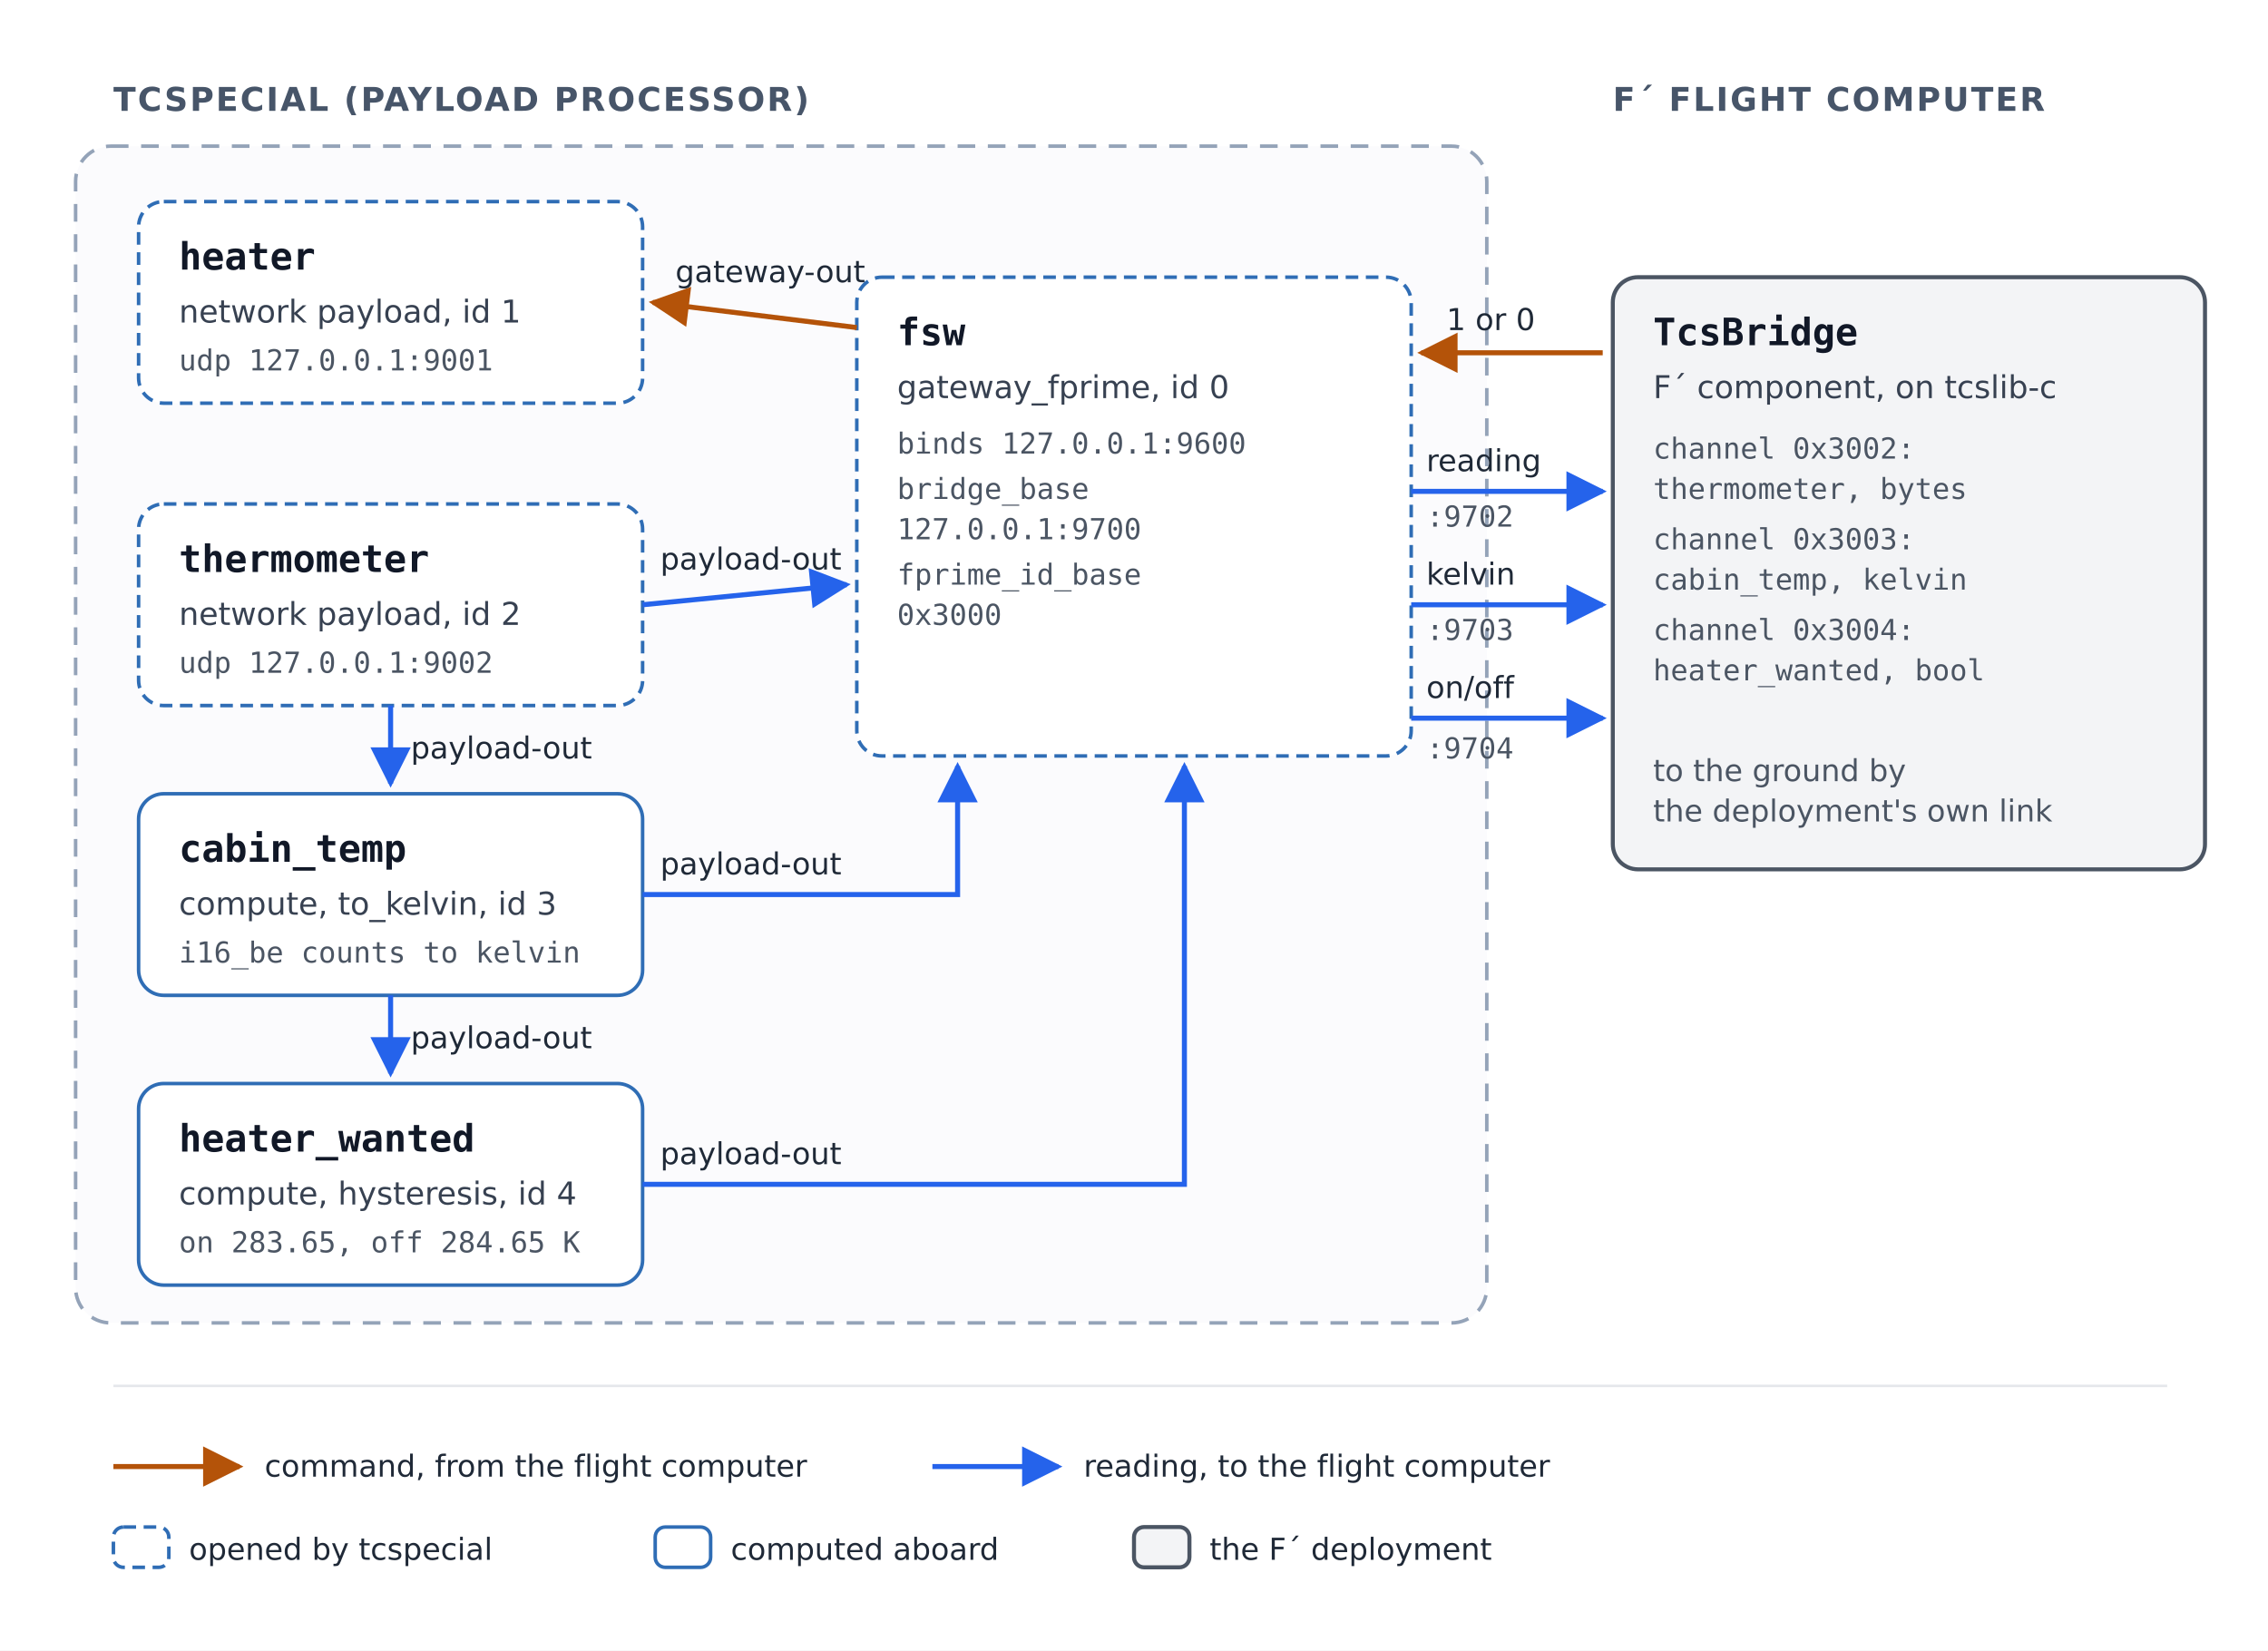
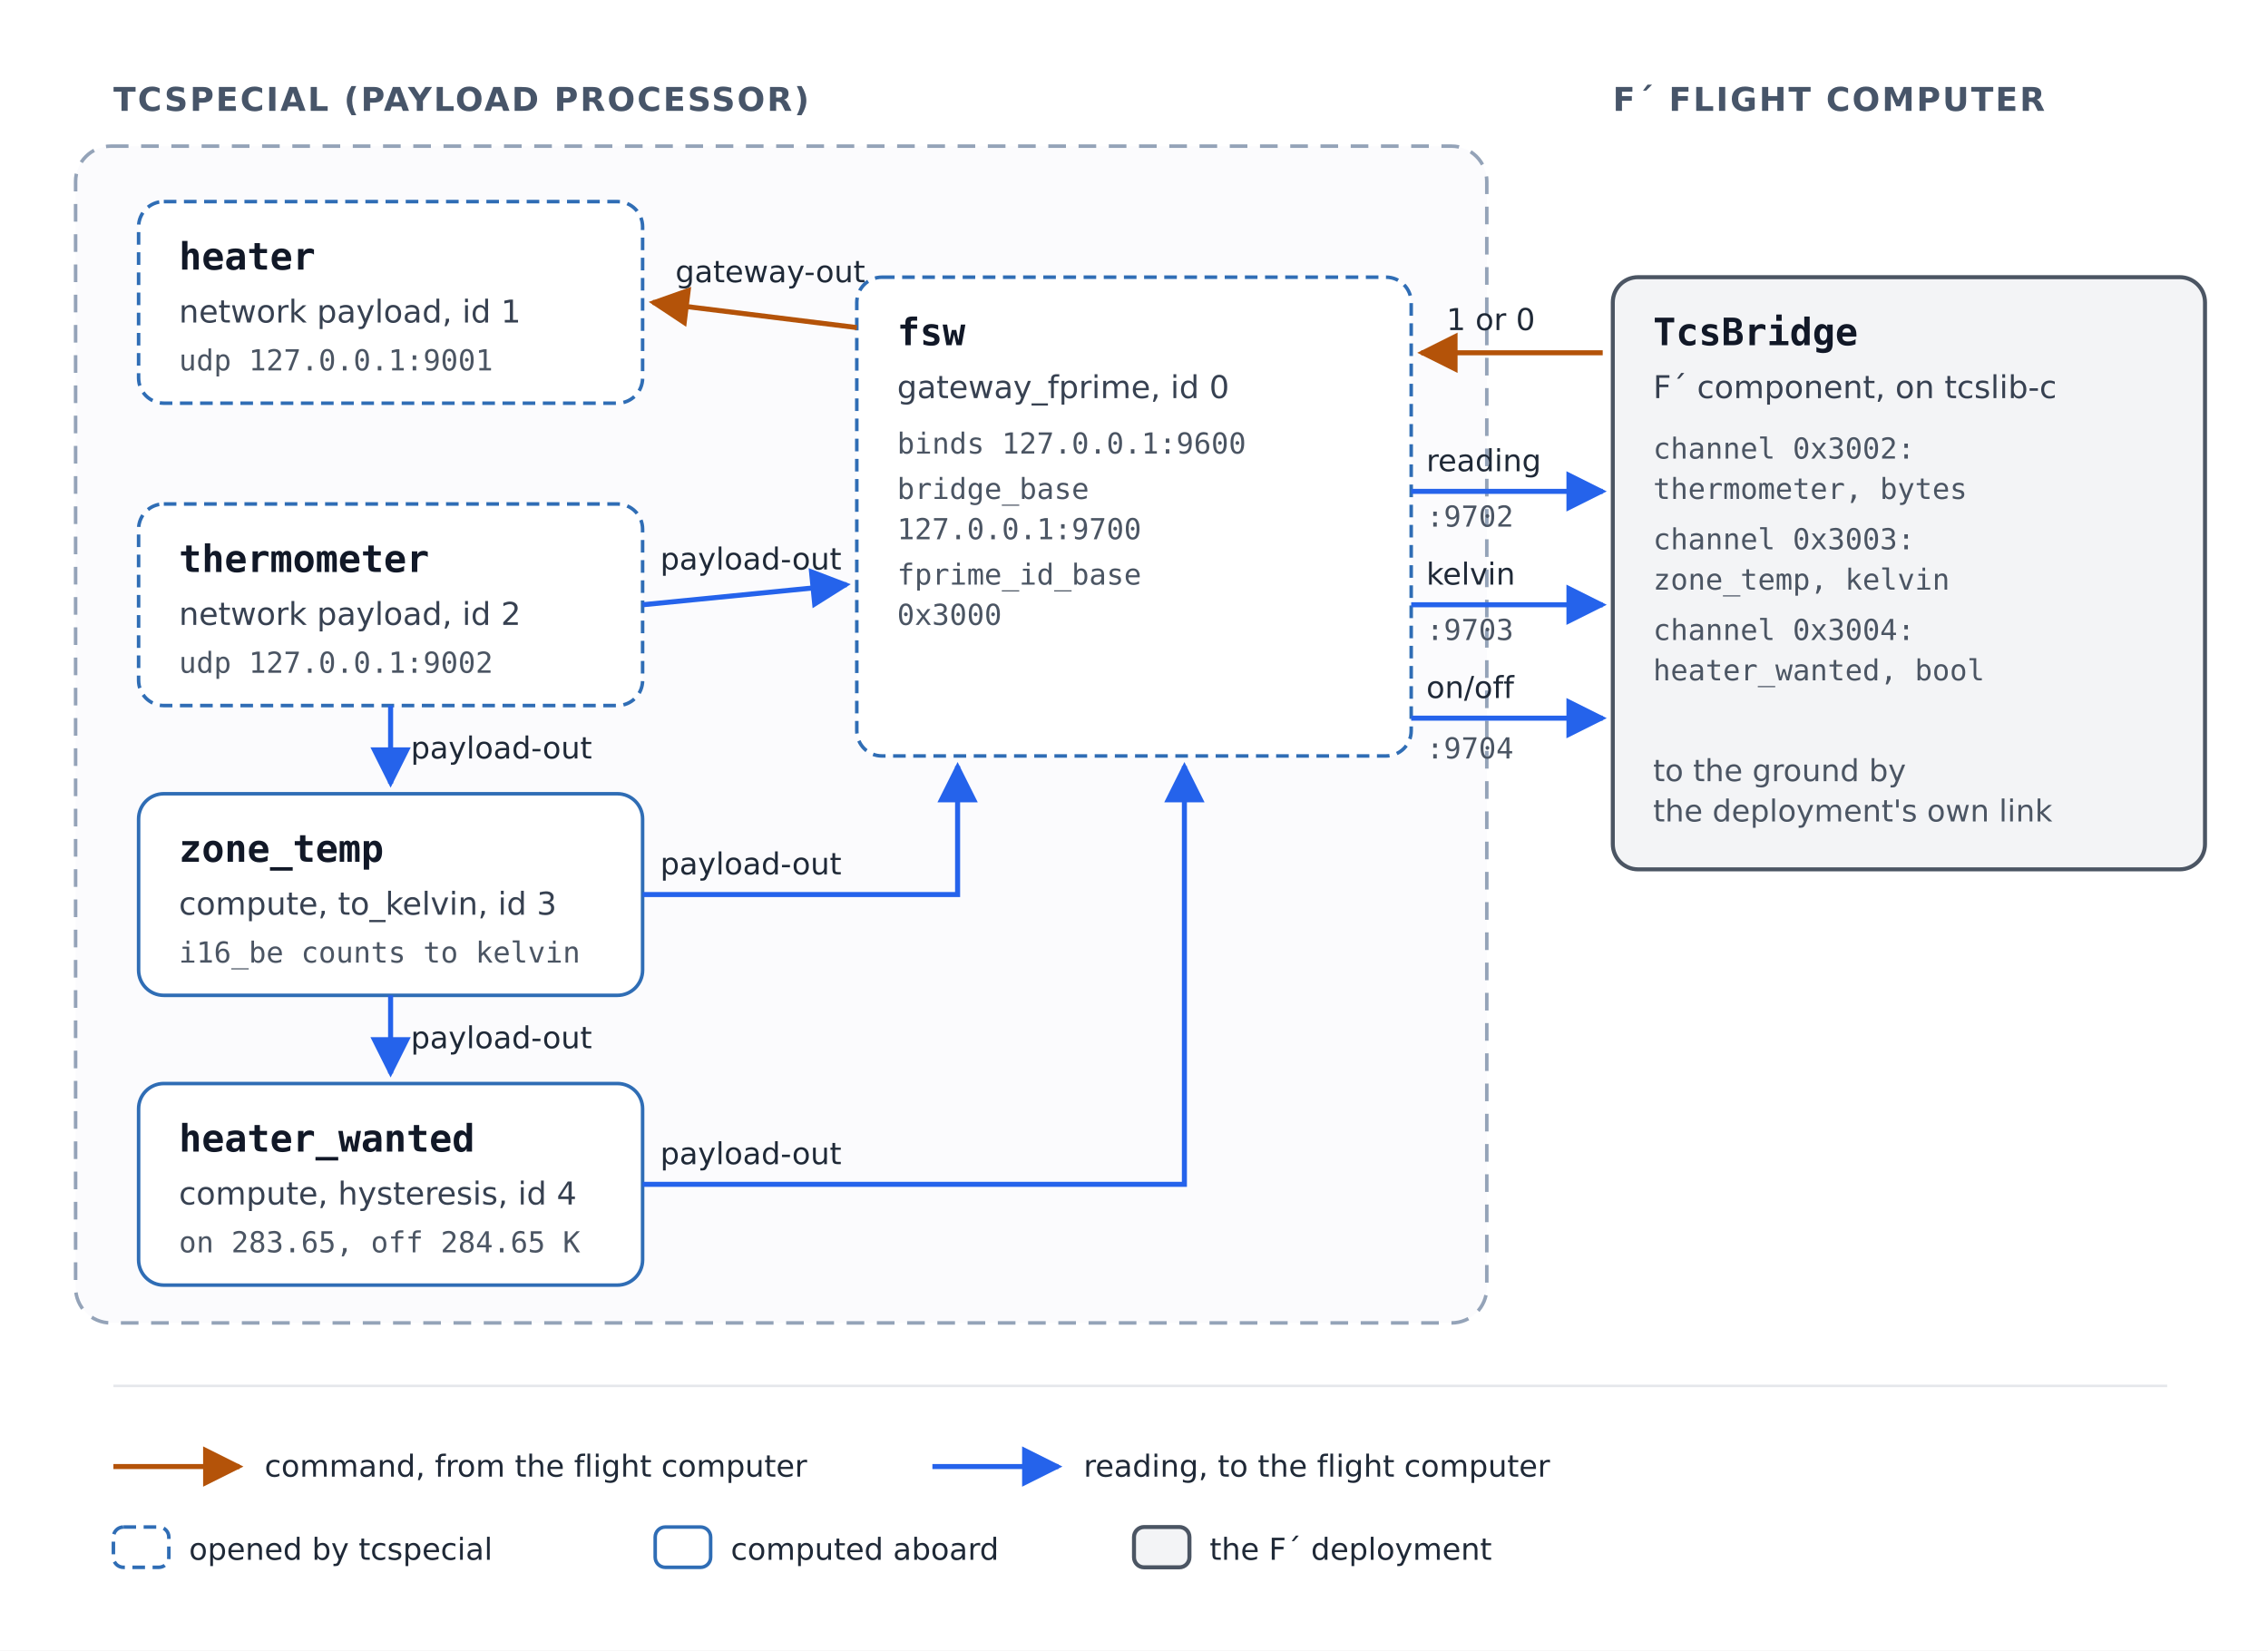
<svg xmlns="http://www.w3.org/2000/svg" width="900" height="655" viewBox="0 0 900 655" role="img" aria-labelledby="title desc">
  <defs>
    <style>
      text { font-family: "DejaVu Sans", Helvetica, Arial, sans-serif; fill: #111827; }
      .name { font-family: "DejaVu Sans Mono", Menlo, Consolas, monospace; font-size: 15px; font-weight: bold; }
      .kind { font-size: 12.5px; fill: #374151; }
      .detail { font-family: "DejaVu Sans Mono", Menlo, Consolas, monospace; font-size: 11.5px; fill: #4b5563; }
      .heading { font-size: 13px; font-weight: bold; fill: #475569; letter-spacing: 0.06em; }
      .label { font-size: 12px; fill: #1f2937; }
      .note { font-size: 12px; fill: #4b5563; }
      .socket { fill: #ffffff; stroke: #2f6db5; stroke-width: 1.4; stroke-dasharray: 5 3; }
      .compute { fill: #ffffff; stroke: #2f6db5; stroke-width: 1.4; }
      .ground { fill: #f3f4f6; stroke: #4b5563; stroke-width: 1.6; }
      .boundary { fill: #fbfbfd; stroke: #94a3b8; stroke-width: 1.4; stroke-dasharray: 7 5; }
      .up { fill: none; stroke: #b45309; stroke-width: 2; }
      .down { fill: none; stroke: #2563eb; stroke-width: 2; }
    </style>
    <marker id="arrow-amber" viewBox="0 0 10 10" refX="9" refY="5" markerWidth="8" markerHeight="8" orient="auto-start-reverse">
      <path d="M0,0 L10,5 L0,10 z" fill="#b45309" />
    </marker>
    <marker id="arrow-blue" viewBox="0 0 10 10" refX="9" refY="5" markerWidth="8" markerHeight="8" orient="auto-start-reverse">
      <path d="M0,0 L10,5 L0,10 z" fill="#2563eb" />
    </marker>
  </defs>
  <rect width="900" height="655" fill="#ffffff" />
  <text class="heading" x="45" y="44">TCSPECIAL (PAYLOAD PROCESSOR)</text>
  <text class="heading" x="640" y="44">F´ FLIGHT COMPUTER</text>
  <rect class="boundary" x="30" y="58" width="560" height="467" rx="14" />
  <rect class="socket" x="55" y="80" width="200" height="80" rx="10" />
  <text class="name" x="71" y="107">heater</text>
  <text class="kind" x="71" y="128">network payload, id 1</text>
  <text class="detail" x="71" y="147">udp 127.0.0.1:9001</text>
  <rect class="socket" x="55" y="200" width="200" height="80" rx="10" />
  <text class="name" x="71" y="227">thermometer</text>
  <text class="kind" x="71" y="248">network payload, id 2</text>
  <text class="detail" x="71" y="267">udp 127.0.0.1:9002</text>
  <rect class="compute" x="55" y="315" width="200" height="80" rx="10" />
-   <text class="name" x="71" y="342">cabin_temp</text>
+   <text class="name" x="71" y="342">zone_temp</text>
  <text class="kind" x="71" y="363">compute, to_kelvin, id 3</text>
  <text class="detail" x="71" y="382">i16_be counts to kelvin</text>
  <rect class="compute" x="55" y="430" width="200" height="80" rx="10" />
  <text class="name" x="71" y="457">heater_wanted</text>
  <text class="kind" x="71" y="478">compute, hysteresis, id 4</text>
  <text class="detail" x="71" y="497">on 283.65, off 284.65 K</text>
  <rect class="socket" x="340" y="110" width="220" height="190" rx="10" />
  <text class="name" x="356" y="137">fsw</text>
  <text class="kind" x="356" y="158">gateway_fprime, id 0</text>
  <text class="detail" x="356" y="180">binds 127.0.0.1:9600</text>
  <text class="detail" x="356" y="198">bridge_base</text>
  <text class="detail" x="356" y="214">  127.0.0.1:9700</text>
  <text class="detail" x="356" y="232">fprime_id_base</text>
  <text class="detail" x="356" y="248">  0x3000</text>
  <rect class="ground" x="640" y="110" width="235" height="235" rx="10" />
  <text class="name" x="656" y="137">TcsBridge</text>
  <text class="kind" x="656" y="158">F´ component, on tcslib-c</text>
  <text class="detail" x="656" y="182">channel 0x3002:</text>
  <text class="detail" x="656" y="198">  thermometer, bytes</text>
  <text class="detail" x="656" y="218">channel 0x3003:</text>
-   <text class="detail" x="656" y="234">  cabin_temp, kelvin</text>
+   <text class="detail" x="656" y="234">  zone_temp, kelvin</text>
  <text class="detail" x="656" y="254">channel 0x3004:</text>
  <text class="detail" x="656" y="270">  heater_wanted, bool</text>
  <text class="note" x="656" y="310">to the ground by</text>
  <text class="note" x="656" y="326">the deployment's own link</text>
  <path class="up" d="M636,140 L564,140" marker-end="url(#arrow-amber)" />
  <text class="label" x="574" y="131">1 or 0</text>
  <path class="up" d="M340,130 L259,120" marker-end="url(#arrow-amber)" />
  <text class="label" x="268" y="112">gateway-out</text>
  <path class="down" d="M255,240 L336,232" marker-end="url(#arrow-blue)" />
  <text class="label" x="262" y="226">payload-out</text>
  <path class="down" d="M155,280 L155,311" marker-end="url(#arrow-blue)" />
  <text class="label" x="163" y="301">payload-out</text>
  <path class="down" d="M255,355 L380,355 L380,304" marker-end="url(#arrow-blue)" />
  <text class="label" x="262" y="347">payload-out</text>
  <path class="down" d="M560,195 L636,195" marker-end="url(#arrow-blue)" />
  <text class="label" x="566" y="187">reading</text>
  <text class="detail" x="566" y="209">:9702</text>
  <path class="down" d="M560,240 L636,240" marker-end="url(#arrow-blue)" />
  <text class="label" x="566" y="232">kelvin</text>
  <text class="detail" x="566" y="254">:9703</text>
  <path class="down" d="M560,285 L636,285" marker-end="url(#arrow-blue)" />
  <text class="label" x="566" y="277">on/off</text>
  <text class="detail" x="566" y="301">:9704</text>
  <path class="down" d="M155,395 L155,426" marker-end="url(#arrow-blue)" />
  <text class="label" x="163" y="416">payload-out</text>
  <path class="down" d="M255,470 L470,470 L470,304" marker-end="url(#arrow-blue)" />
  <text class="label" x="262" y="462">payload-out</text>
  <line x1="45" y1="550" x2="860" y2="550" stroke="#e5e7eb" stroke-width="1" />
  <path class="up" d="M45,582 L95,582" marker-end="url(#arrow-amber)" />
  <text class="label" x="105" y="586">command, from the flight computer</text>
  <path class="down" d="M370,582 L420,582" marker-end="url(#arrow-blue)" />
  <text class="label" x="430" y="586">reading, to the flight computer</text>
  <rect class="socket" x="45" y="606" width="22" height="16" rx="4" />
  <text class="label" x="75" y="619">opened by tcspecial</text>
  <rect class="compute" x="260" y="606" width="22" height="16" rx="4" />
  <text class="label" x="290" y="619">computed aboard</text>
  <rect class="ground" x="450" y="606" width="22" height="16" rx="4" />
  <text class="label" x="480" y="619">the F´ deployment</text>
</svg>
